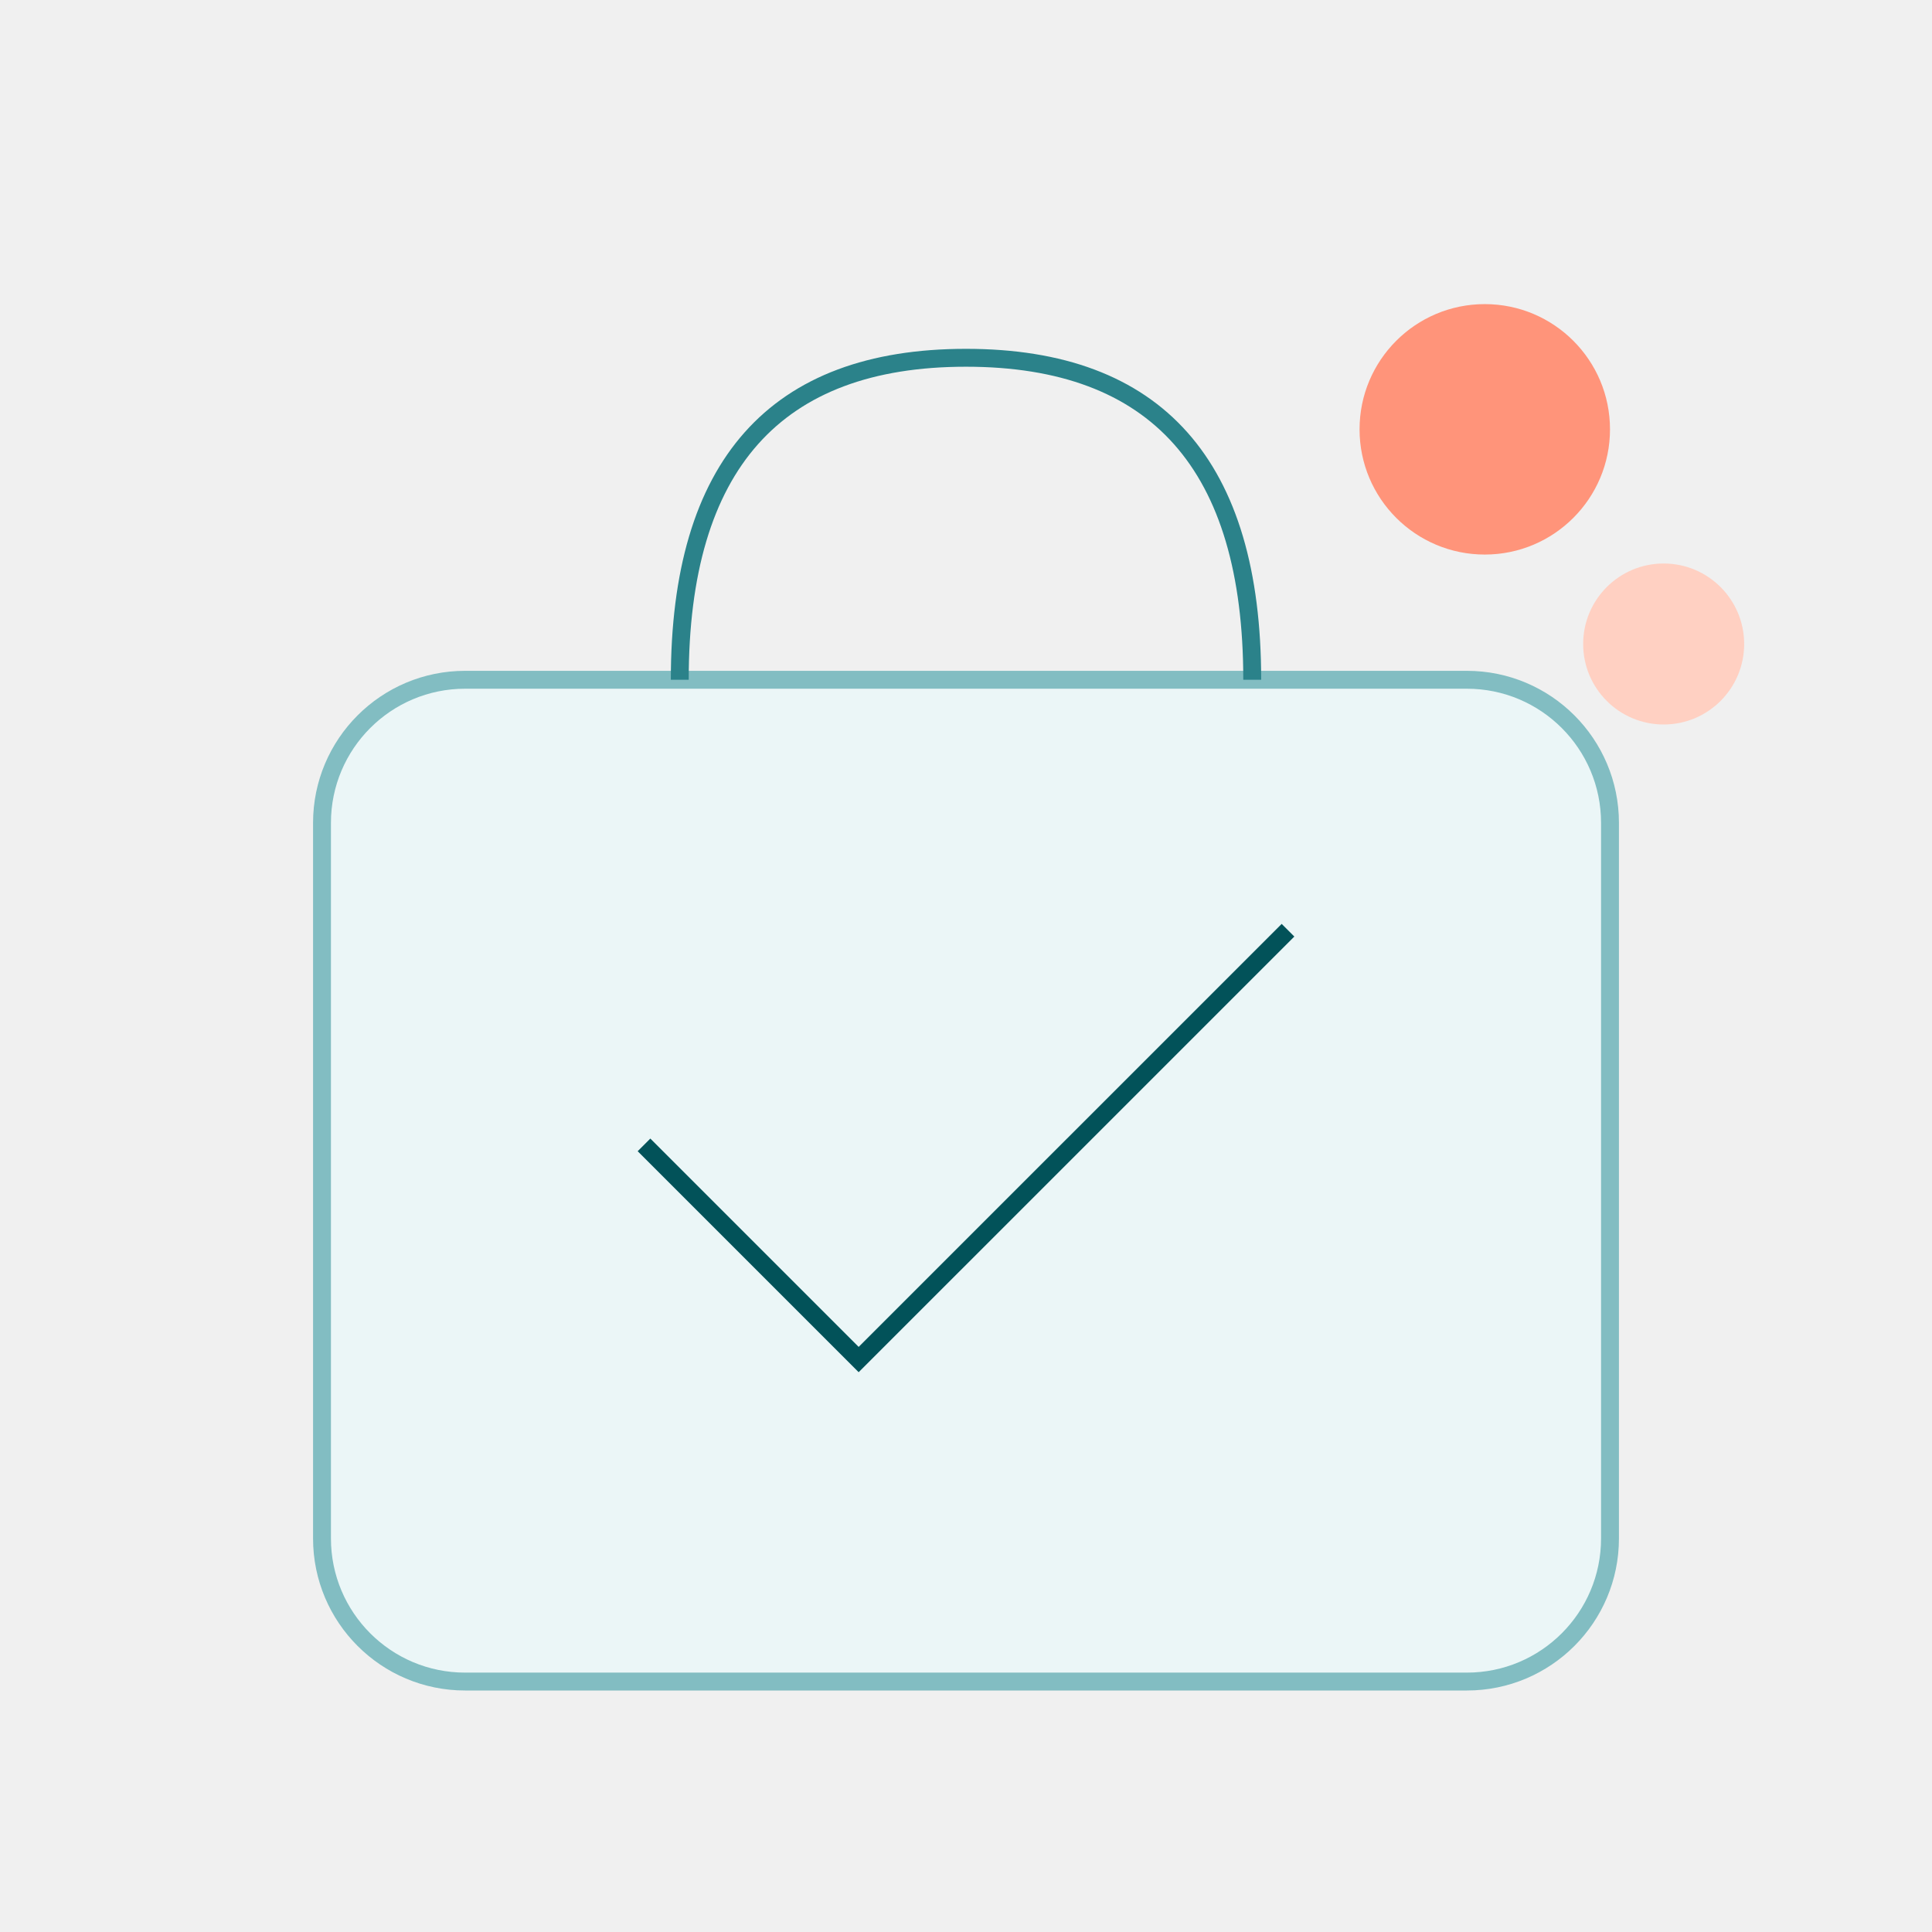
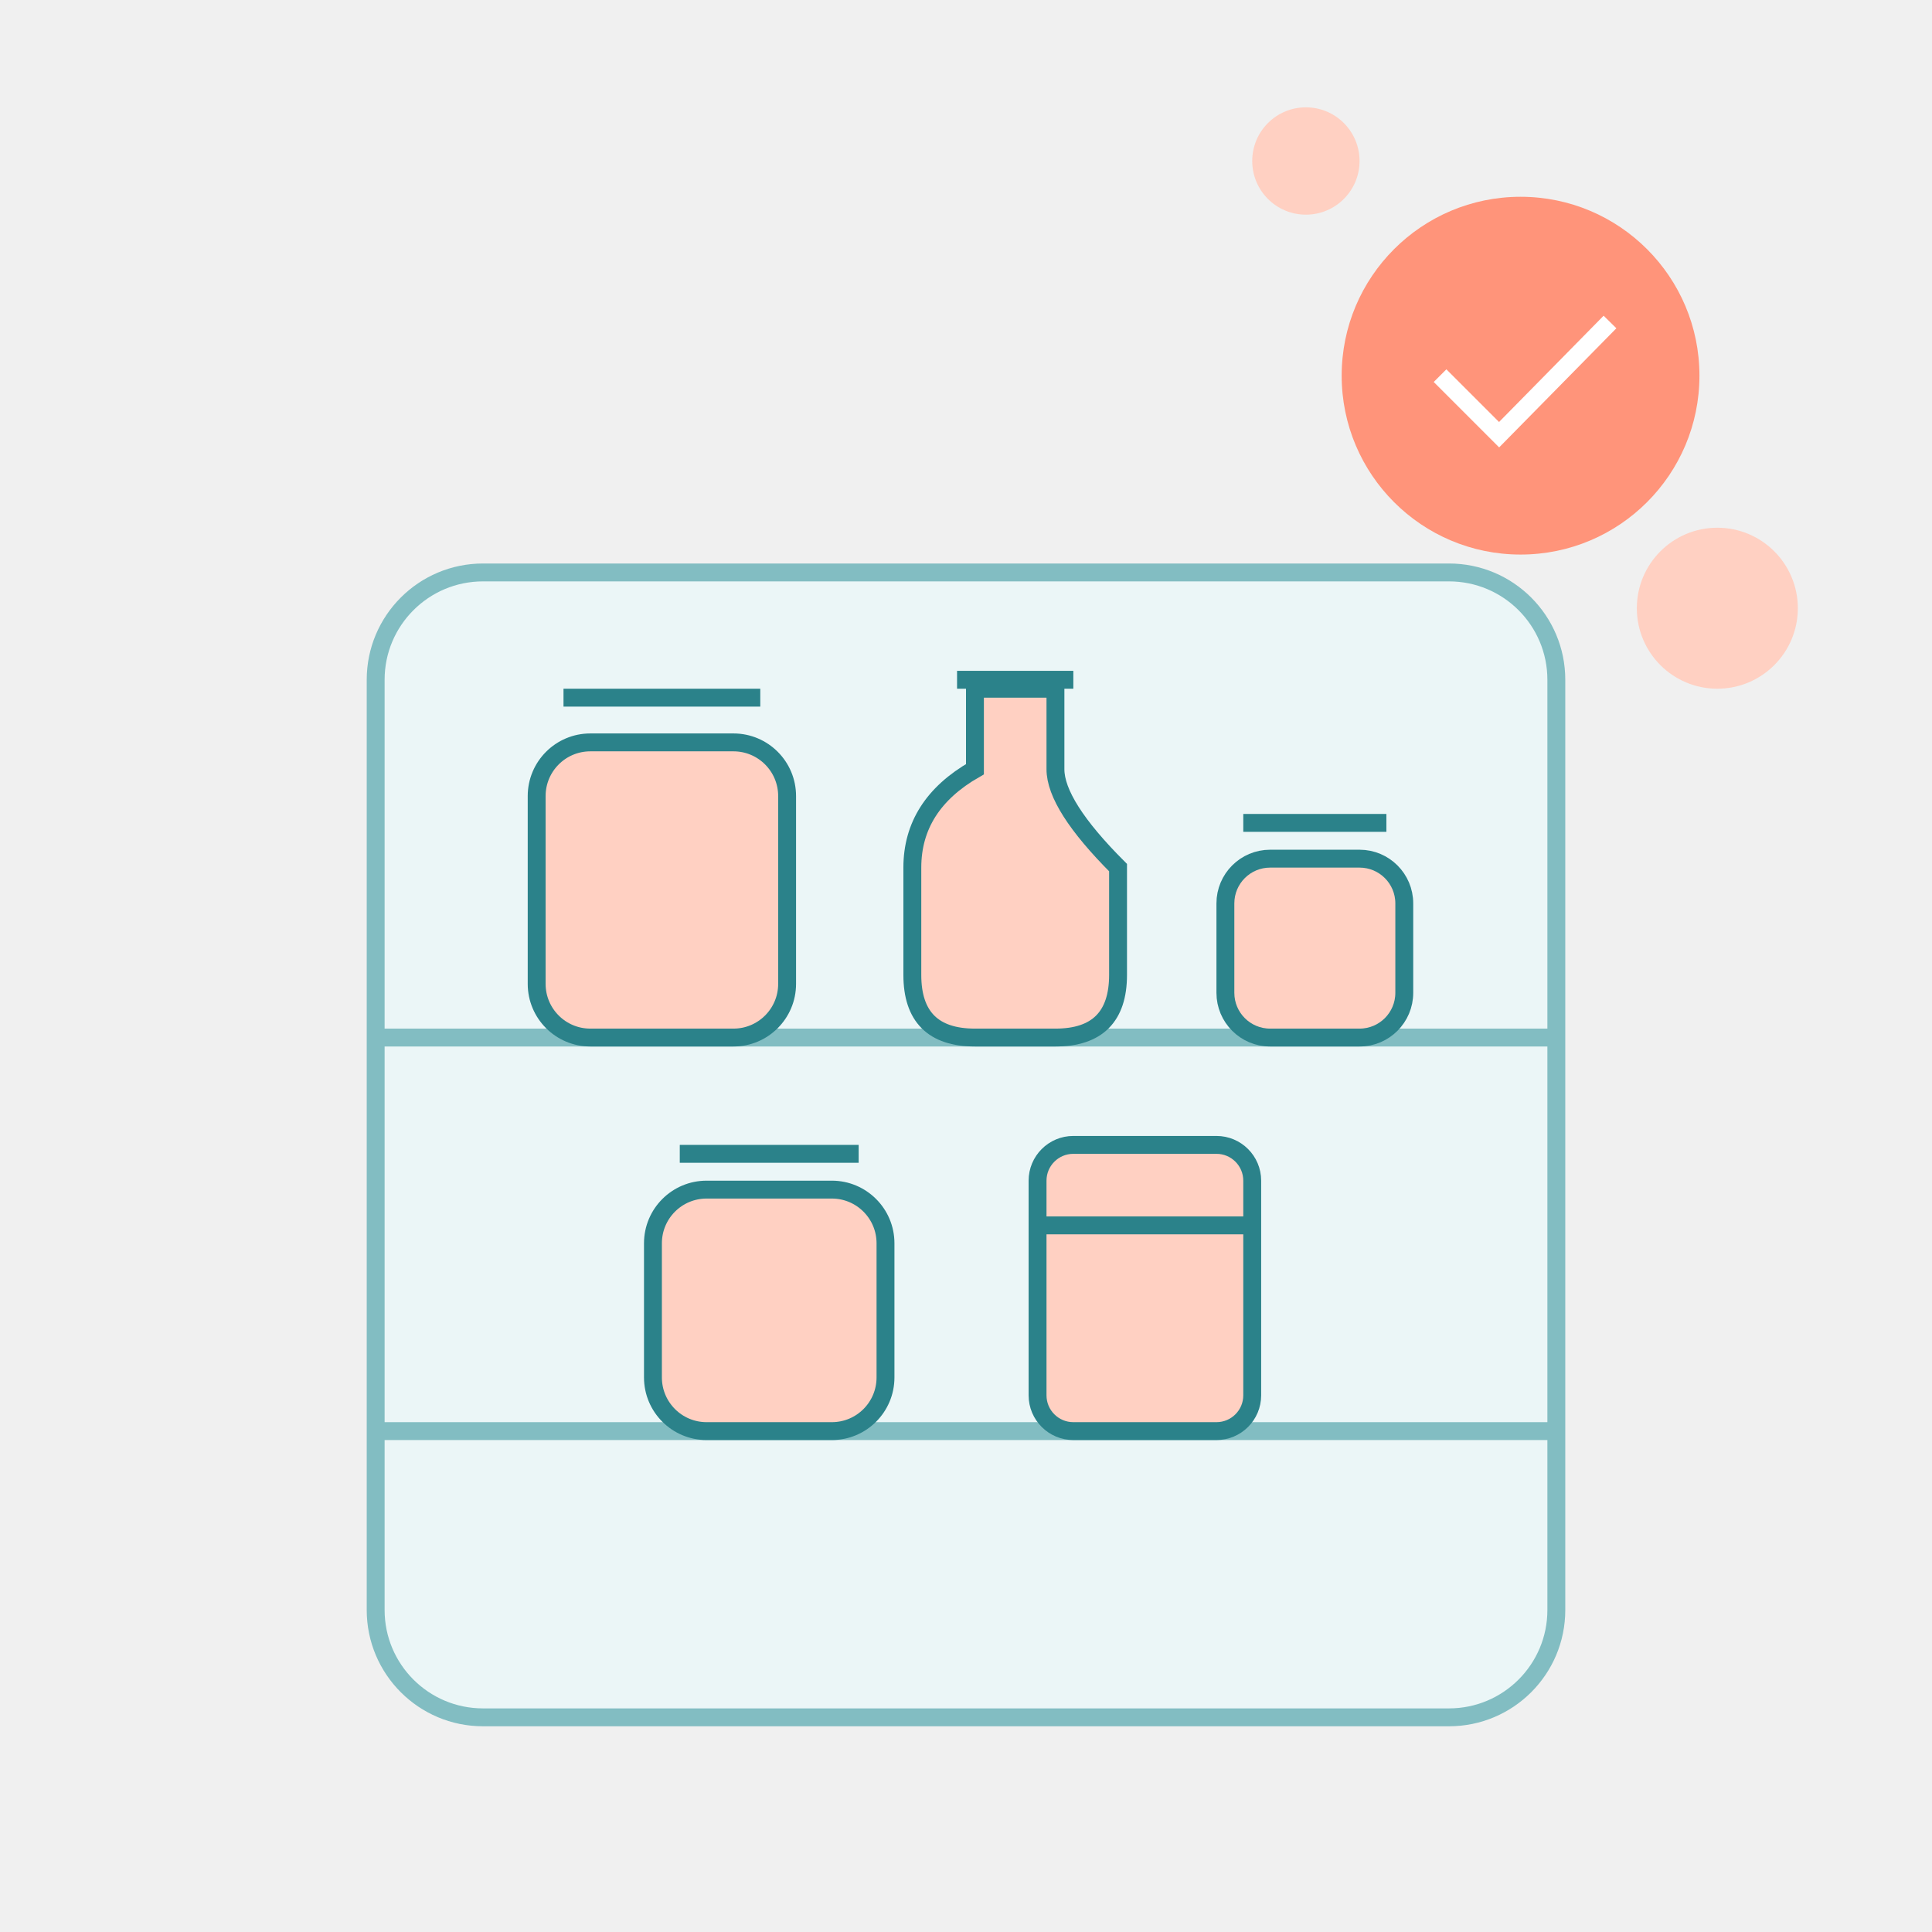
<svg xmlns="http://www.w3.org/2000/svg" width="108" height="108" viewBox="0 0 108 108" fill="none">
-         {/* Bag body — filled */}
-         <rect x="18" y="38" width="72" height="56" rx="8" fill="#ebf6f7" stroke="#82bdc2" strokeWidth="1.5" />
-         {/* Bag handle */}
-         <path d="M38 38 Q38 20 54 20 Q70 20 70 38" stroke="#2b828a" strokeWidth="2" fill="none" strokeLinecap="round" />
-         {/* Big checkmark inside bag */}
-         <path d="M36 64 L48 76 L72 52" stroke="#025259" strokeWidth="4" fill="none" strokeLinecap="round" strokeLinejoin="round" />
-         {/* Salmon accent */}
-         <circle cx="83" cy="24" r="7" fill="#ff947a" />
-   <circle cx="93" cy="36" r="4.5" fill="#ffd0c2" />
+   {/* Cupboard body */}
+   <rect x="21" y="32" width="66" height="64" rx="6" fill="#ebf6f7" stroke="#82bdc2" strokeWidth="1.5" />
+   {/* Shelf lines — solid (stocked) */}
+   <line x1="21" y1="58" x2="87" y2="58" stroke="#82bdc2" strokeWidth="1" />
+   <line x1="21" y1="80" x2="87" y2="80" stroke="#82bdc2" strokeWidth="1" />
+   {/* Top shelf: jar */}
+   <line x1="31.5" y1="39" x2="42.5" y2="39" stroke="#2b828a" strokeWidth="2.5" strokeLinecap="round" />
+   <rect x="30" y="41.5" width="14" height="16.5" rx="3" fill="#ffd0c2" stroke="#2b828a" strokeWidth="2" />
+   {/* Top shelf: bottle */}
+   <line x1="53.5" y1="38" x2="60" y2="38" stroke="#2b828a" strokeWidth="2.5" strokeLinecap="round" />
+   <path d="M54.5 38.5 L54.5 43 Q51 45 51 48.5 L51 54.5 Q51 58 54.5 58 L59 58 Q62.5 58 62.5 54.5 L62.5 48.5 Q59 45 59 43 L59 38.5 Z" fill="#ffd0c2" stroke="#2b828a" strokeWidth="2" strokeLinecap="round" />
+   {/* Top shelf: canister */}
+   <line x1="69.5" y1="46" x2="77.5" y2="46" stroke="#2b828a" strokeWidth="2.5" strokeLinecap="round" />
+   <rect x="68.5" y="48" width="10" height="10" rx="2.5" fill="#ffd0c2" stroke="#2b828a" strokeWidth="2" />
+   {/* Lower shelf: jar (the ghost jar, now real) */}
+   <line x1="38" y1="64.5" x2="48" y2="64.5" stroke="#2b828a" strokeWidth="2.5" strokeLinecap="round" />
+   <rect x="36.5" y="66.5" width="13" height="13.5" rx="3" fill="#ffd0c2" stroke="#2b828a" strokeWidth="2" />
+   {/* Lower shelf: box */}
+   <rect x="58" y="64" width="12" height="16" rx="2" fill="#ffd0c2" stroke="#2b828a" strokeWidth="2" />
+   <line x1="58" y1="68.5" x2="70" y2="68.5" stroke="#2b828a" strokeWidth="1.5" />
+   {/* Check badge */}
+   <circle cx="85" cy="21" r="10" fill="#ff947a" />
+   <path d="M80.5 21 L83.8 24.3 L90 18" stroke="#ffffff" strokeWidth="2.5" fill="none" strokeLinecap="round" strokeLinejoin="round" />
+   {/* Companion accent dots */}
+   <circle cx="96" cy="34" r="4.5" fill="#ffd0c2" />
+   <circle cx="73" cy="9" r="3" fill="#ffd0c2" />
</svg>
